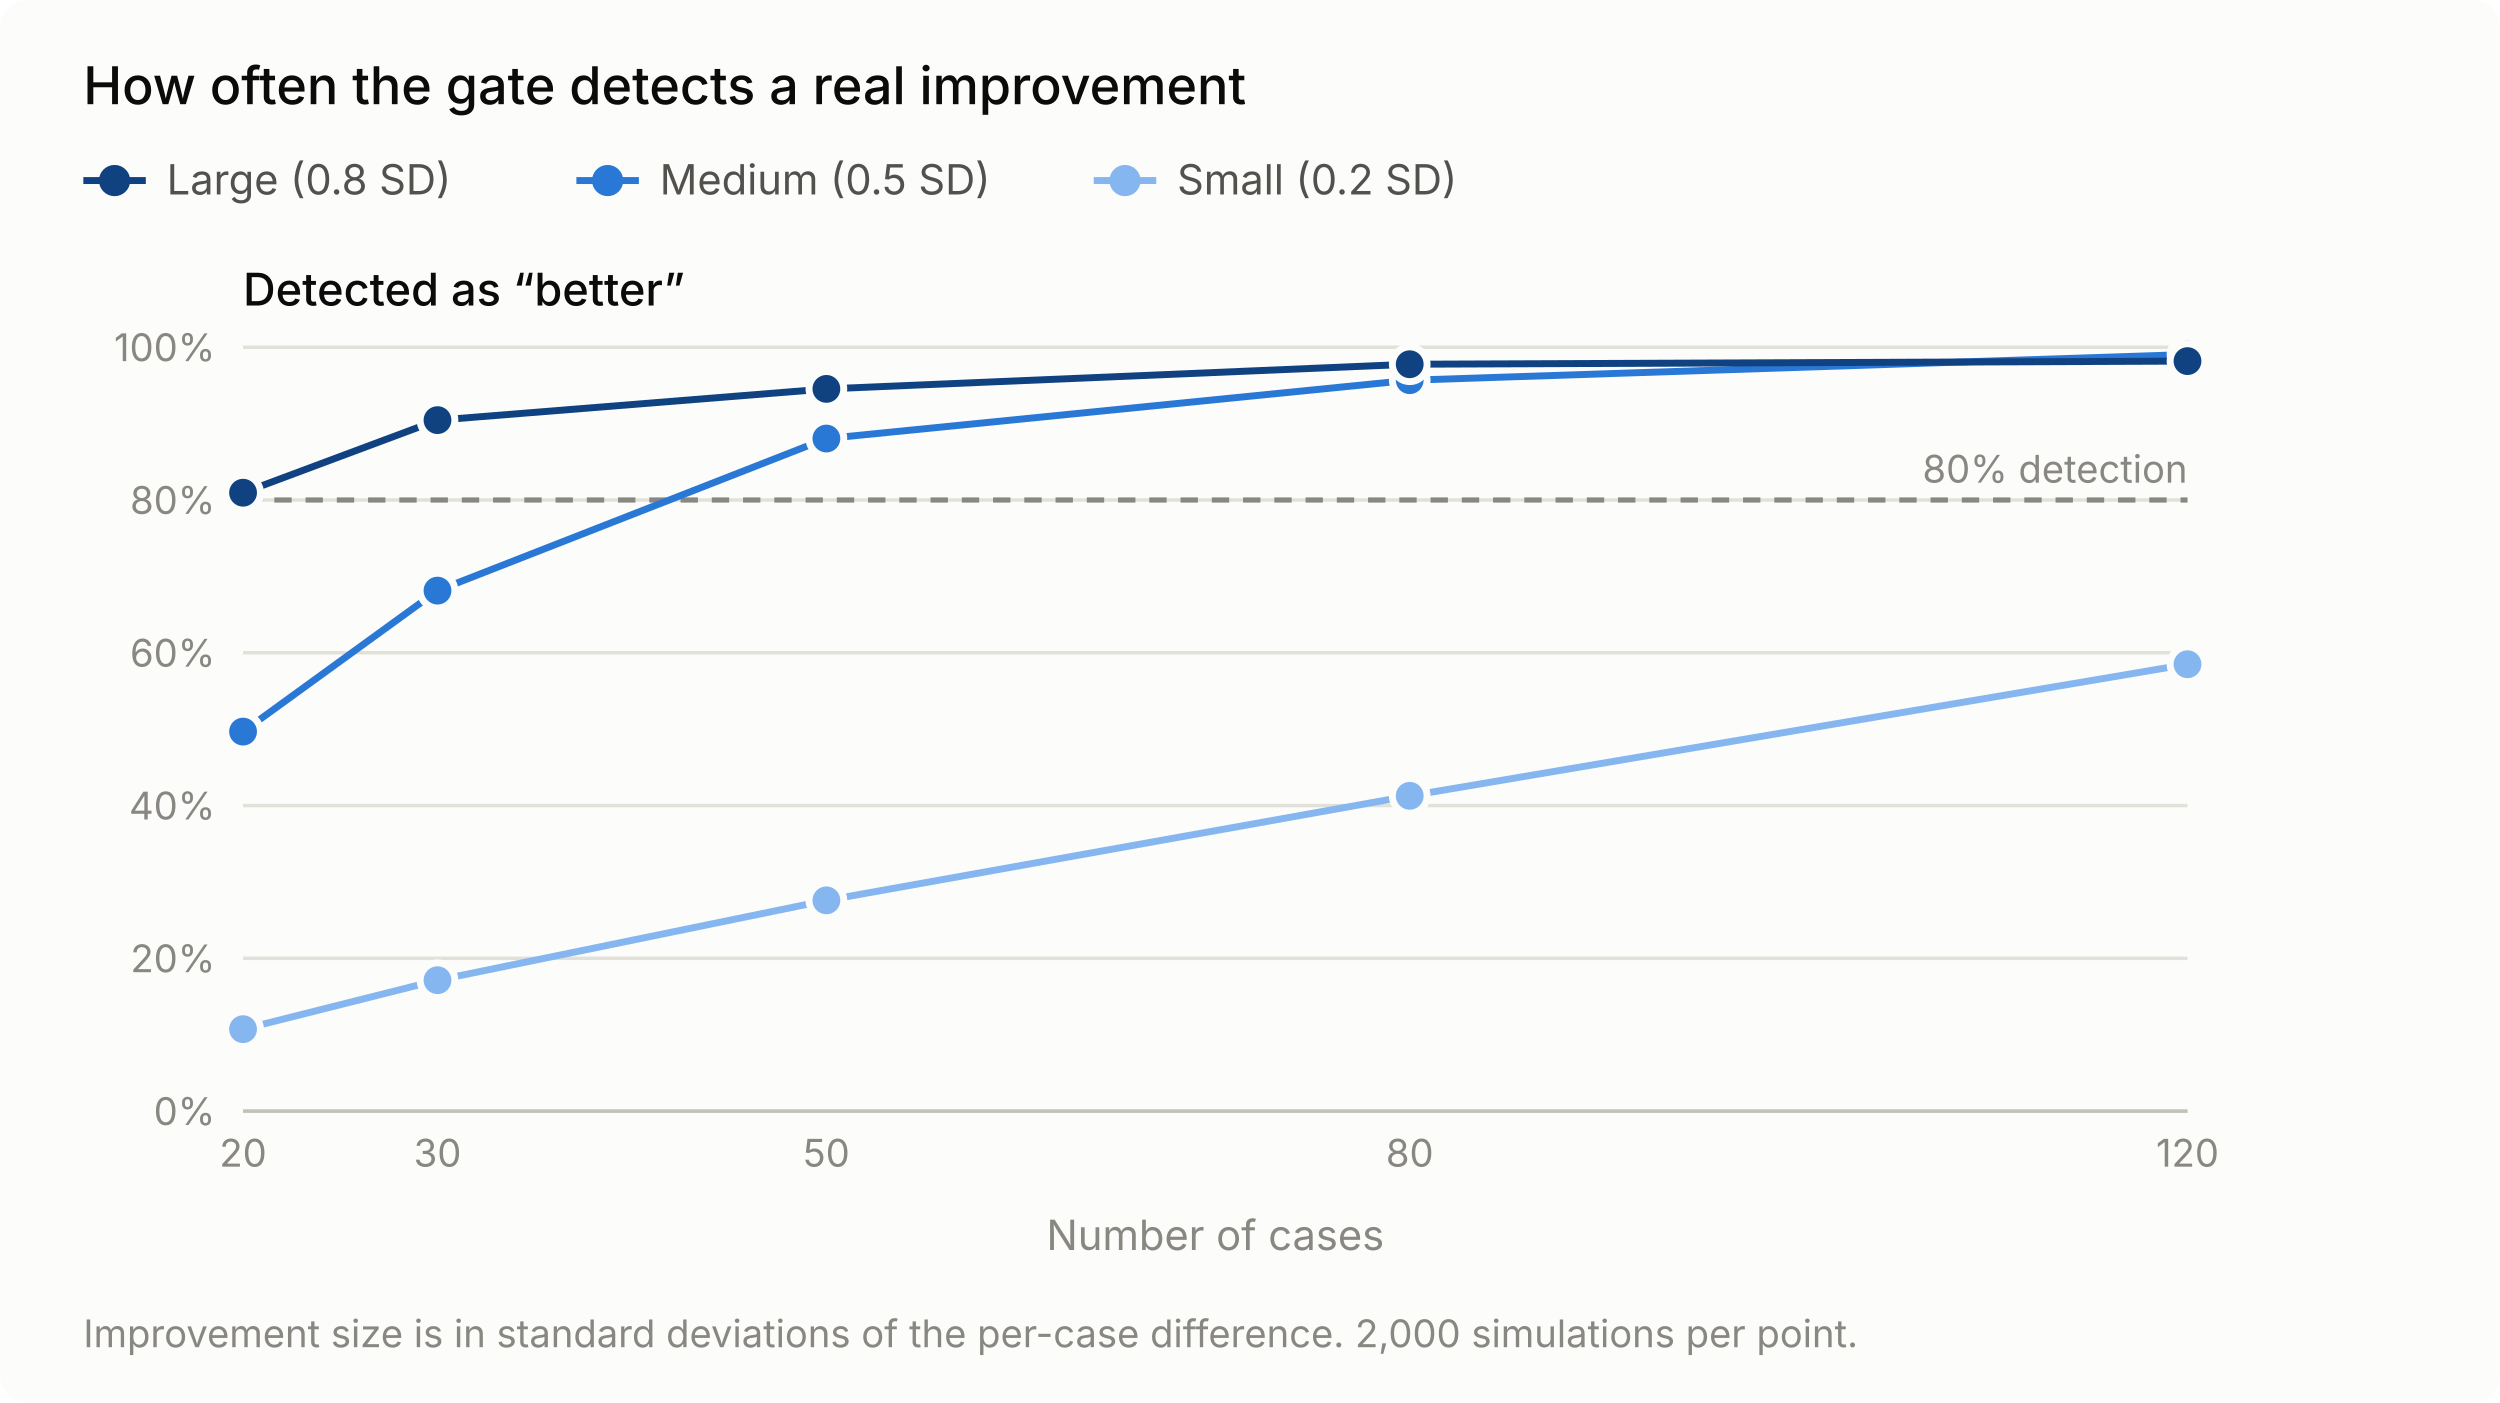
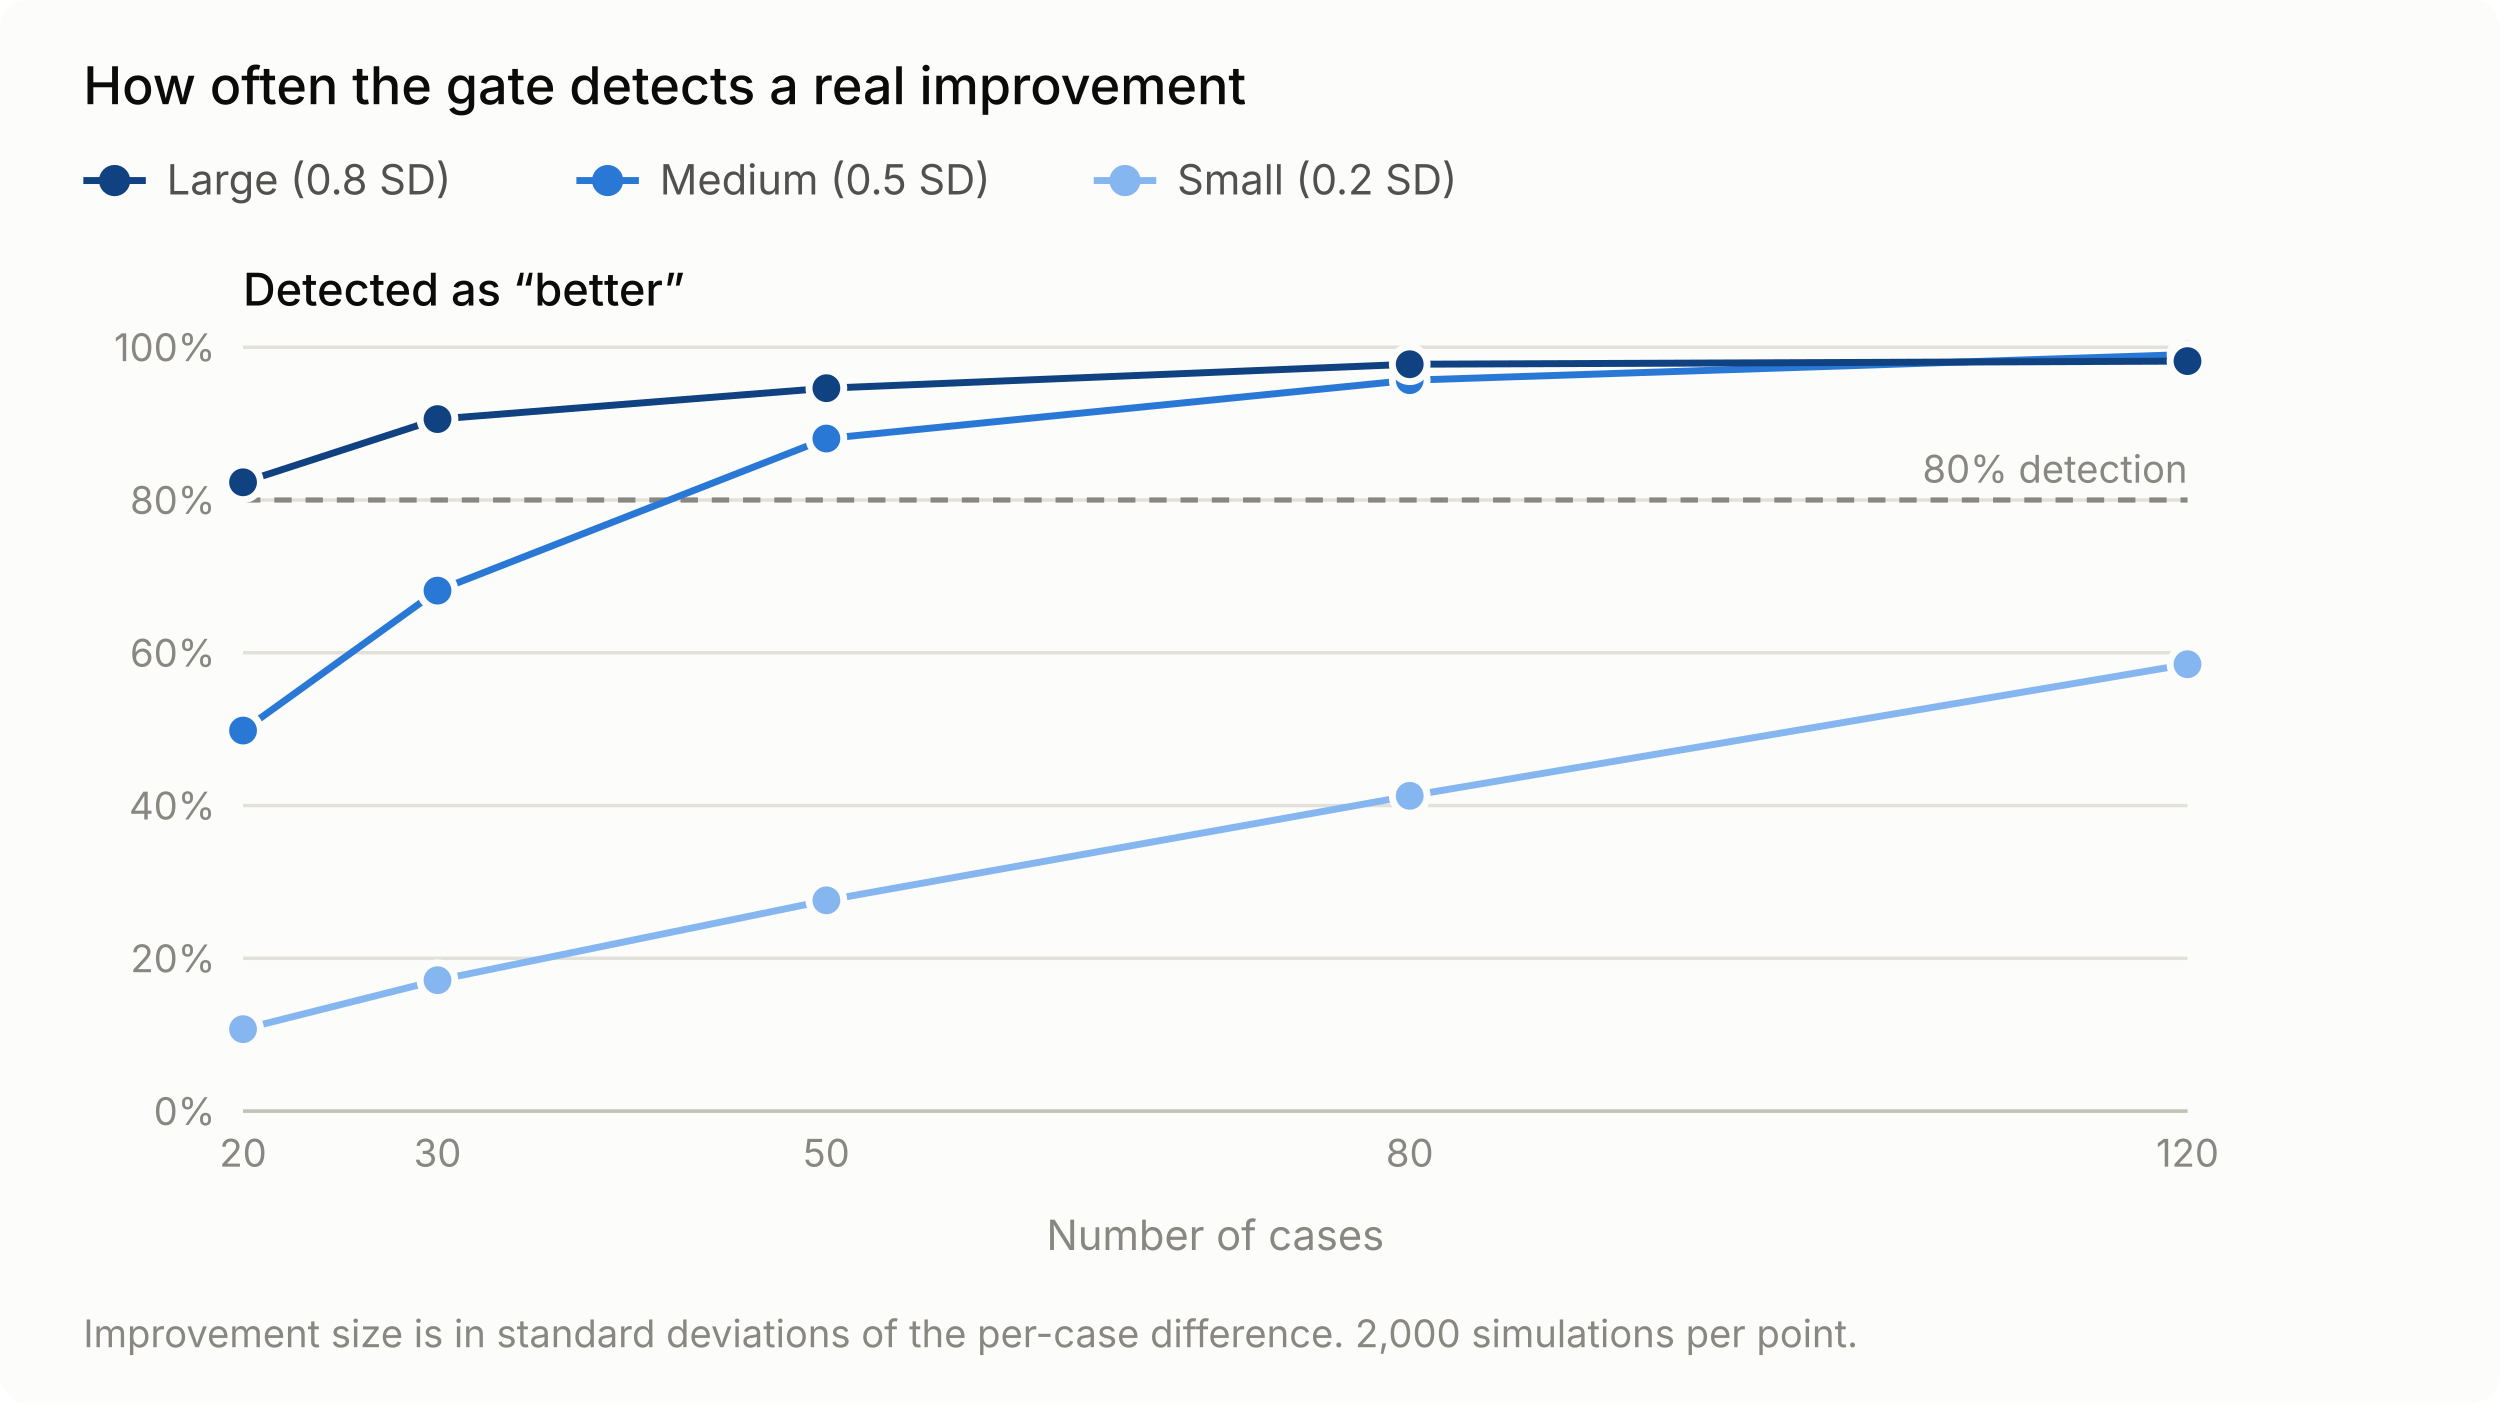
<svg xmlns="http://www.w3.org/2000/svg" viewBox="0 0 720 404" width="720" height="404" role="img" aria-label="Detection rate by improvement size and case count">
  <style>
  svg { font-family: system-ui, -apple-system, "Segoe UI", sans-serif; }
  .bg { fill: #fcfcfb; } .ink { fill: #0b0b0b; } .ink2 { fill: #52514e; } .mute { fill: #898781; }
  .grid { stroke: #e1e0d9; } .axis { stroke: #c3c2b7; } .ref { stroke: #898781; }
  .s1 { stroke: #2a78d6; fill: #2a78d6; } .s2 { stroke: #eb6834; fill: #eb6834; }
  .s3 { stroke: #1baf7a; fill: #1baf7a; }
  .o1 { stroke: #86b6ef; fill: #86b6ef; } .o2 { stroke: #2a78d6; fill: #2a78d6; }
  .o3 { stroke: #104281; fill: #104281; } .ring { stroke: #fcfcfb; }
  @media (prefers-color-scheme: dark) {
    .bg { fill: #1a1a19; } .ink { fill: #f0efec; } .ink2 { fill: #c3c2b7; }
    .grid { stroke: #2c2c2a; } .axis { stroke: #383835; }
    .s1 { stroke: #3987e5; fill: #3987e5; } .s2 { stroke: #d95926; fill: #d95926; }
    .s3 { stroke: #199e70; fill: #199e70; }
    .o1 { stroke: #184f95; fill: #184f95; } .o2 { stroke: #3987e5; fill: #3987e5; }
    .o3 { stroke: #9ec5f4; fill: #9ec5f4; } .ring { stroke: #1a1a19; }
  }
</style>
  <rect class="bg" width="720" height="404" rx="8" />
  <text class="ink" x="24.0" y="30.0" font-size="15" text-anchor="start" font-weight="500">How often the gate detects a real improvement</text>
  <line class="o3" x1="24" x2="42" y1="52" y2="52" stroke-width="2" />
  <circle class="o3" cx="33" cy="52" r="4" />
  <text class="ink2" x="48.0" y="56.0" font-size="12" text-anchor="start" font-weight="400">Large (0.8 SD)</text>
  <line class="o2" x1="166" x2="184" y1="52" y2="52" stroke-width="2" />
  <circle class="o2" cx="175" cy="52" r="4" />
  <text class="ink2" x="190.0" y="56.0" font-size="12" text-anchor="start" font-weight="400">Medium (0.5 SD)</text>
  <line class="o1" x1="315" x2="333" y1="52" y2="52" stroke-width="2" />
  <circle class="o1" cx="324" cy="52" r="4" />
  <text class="ink2" x="339.0" y="56.0" font-size="12" text-anchor="start" font-weight="400">Small (0.2 SD)</text>
  <text class="ink" x="70.0" y="88.0" font-size="13" text-anchor="start" font-weight="500">Detected as “better”</text>
  <line class="grid" x1="70" x2="630" y1="320.0" y2="320.0" stroke-width="1" />
  <text class="mute" x="62.0" y="324.0" font-size="11" text-anchor="end" font-weight="400">0%</text>
  <line class="grid" x1="70" x2="630" y1="276.0" y2="276.0" stroke-width="1" />
  <text class="mute" x="62.0" y="280.0" font-size="11" text-anchor="end" font-weight="400">20%</text>
  <line class="grid" x1="70" x2="630" y1="232.0" y2="232.0" stroke-width="1" />
  <text class="mute" x="62.0" y="236.0" font-size="11" text-anchor="end" font-weight="400">40%</text>
  <line class="grid" x1="70" x2="630" y1="188.0" y2="188.0" stroke-width="1" />
  <text class="mute" x="62.0" y="192.0" font-size="11" text-anchor="end" font-weight="400">60%</text>
  <line class="grid" x1="70" x2="630" y1="144.0" y2="144.0" stroke-width="1" />
  <text class="mute" x="62.0" y="148.0" font-size="11" text-anchor="end" font-weight="400">80%</text>
  <line class="grid" x1="70" x2="630" y1="100.0" y2="100.0" stroke-width="1" />
  <text class="mute" x="62.0" y="104.0" font-size="11" text-anchor="end" font-weight="400">100%</text>
  <line class="axis" x1="70" x2="630" y1="320" y2="320" stroke-width="1" />
  <text class="mute" x="70.0" y="336.0" font-size="11" text-anchor="middle" font-weight="400">20</text>
  <text class="mute" x="126.0" y="336.0" font-size="11" text-anchor="middle" font-weight="400">30</text>
  <text class="mute" x="238.0" y="336.0" font-size="11" text-anchor="middle" font-weight="400">50</text>
  <text class="mute" x="406.0" y="336.0" font-size="11" text-anchor="middle" font-weight="400">80</text>
  <text class="mute" x="630.0" y="336.0" font-size="11" text-anchor="middle" font-weight="400">120</text>
  <line class="ref" x1="70" x2="630" y1="144.0" y2="144.0" stroke-width="1.5" stroke-dasharray="5 4" />
  <text class="mute" x="630.0" y="139.0" font-size="11" text-anchor="end" font-weight="400">80% detection</text>
  <path class="o1" d="M70.0,296.4 L126.0,282.3 L238.0,259.3 L406.0,229.2 L630.0,191.3" style="fill:none" stroke-width="2" stroke-linejoin="round" stroke-linecap="round" />
  <circle class="o1" cx="70.0" cy="296.4" r="4" />
  <circle class="ring" cx="70.0" cy="296.4" r="5" fill="none" stroke-width="2" />
  <circle class="o1" cx="126.0" cy="282.3" r="4" />
  <circle class="ring" cx="126.0" cy="282.3" r="5" fill="none" stroke-width="2" />
  <circle class="o1" cx="238.0" cy="259.3" r="4" />
  <circle class="ring" cx="238.0" cy="259.3" r="5" fill="none" stroke-width="2" />
  <circle class="o1" cx="406.0" cy="229.2" r="4" />
  <circle class="ring" cx="406.0" cy="229.2" r="5" fill="none" stroke-width="2" />
  <circle class="o1" cx="630.0" cy="191.3" r="4" />
  <circle class="ring" cx="630.0" cy="191.3" r="5" fill="none" stroke-width="2" />
-   <path class="o2" d="M70.0,210.7 L126.0,170.1 L238.0,126.3 L406.0,109.5 L630.0,102.1" style="fill:none" stroke-width="2" stroke-linejoin="round" stroke-linecap="round" />
-   <circle class="o2" cx="70.0" cy="210.7" r="4" />
-   <circle class="ring" cx="70.0" cy="210.7" r="5" fill="none" stroke-width="2" />
+   <path class="o2" d="M70.0,210.4 L126.0,170.1 L238.0,126.3 L406.0,109.5 L630.0,102.1" style="fill:none" stroke-width="2" stroke-linejoin="round" stroke-linecap="round" />
+   <circle class="o2" cx="70.0" cy="210.4" r="4" />
+   <circle class="ring" cx="70.0" cy="210.4" r="5" fill="none" stroke-width="2" />
  <circle class="o2" cx="126.0" cy="170.1" r="4" />
  <circle class="ring" cx="126.0" cy="170.1" r="5" fill="none" stroke-width="2" />
  <circle class="o2" cx="238.0" cy="126.3" r="4" />
  <circle class="ring" cx="238.0" cy="126.3" r="5" fill="none" stroke-width="2" />
  <circle class="o2" cx="406.0" cy="109.5" r="4" />
  <circle class="ring" cx="406.0" cy="109.5" r="5" fill="none" stroke-width="2" />
  <circle class="o2" cx="630.0" cy="102.1" r="4" />
  <circle class="ring" cx="630.0" cy="102.1" r="5" fill="none" stroke-width="2" />
-   <path class="o3" d="M70.0,141.9 L126.0,121.0 L238.0,112.0 L406.0,104.9 L630.0,104.0" style="fill:none" stroke-width="2" stroke-linejoin="round" stroke-linecap="round" />
-   <circle class="o3" cx="70.0" cy="141.9" r="4" />
-   <circle class="ring" cx="70.0" cy="141.9" r="5" fill="none" stroke-width="2" />
-   <circle class="o3" cx="126.0" cy="121.0" r="4" />
-   <circle class="ring" cx="126.0" cy="121.0" r="5" fill="none" stroke-width="2" />
-   <circle class="o3" cx="238.0" cy="112.0" r="4" />
-   <circle class="ring" cx="238.0" cy="112.0" r="5" fill="none" stroke-width="2" />
+   <path class="o3" d="M70.0,138.9 L126.0,120.7 L238.0,111.8 L406.0,104.9 L630.0,104.0" style="fill:none" stroke-width="2" stroke-linejoin="round" stroke-linecap="round" />
+   <circle class="o3" cx="70.0" cy="138.9" r="4" />
+   <circle class="ring" cx="70.0" cy="138.9" r="5" fill="none" stroke-width="2" />
+   <circle class="o3" cx="126.0" cy="120.7" r="4" />
+   <circle class="ring" cx="126.0" cy="120.7" r="5" fill="none" stroke-width="2" />
+   <circle class="o3" cx="238.0" cy="111.8" r="4" />
+   <circle class="ring" cx="238.0" cy="111.8" r="5" fill="none" stroke-width="2" />
  <circle class="o3" cx="406.0" cy="104.9" r="4" />
  <circle class="ring" cx="406.0" cy="104.9" r="5" fill="none" stroke-width="2" />
  <circle class="o3" cx="630.0" cy="104.0" r="4" />
  <circle class="ring" cx="630.0" cy="104.0" r="5" fill="none" stroke-width="2" />
  <text class="mute" x="350.0" y="360.0" font-size="12" text-anchor="middle" font-weight="400">Number of cases</text>
  <text class="mute" x="24.0" y="388.0" font-size="11" text-anchor="start" font-weight="400">Improvement size is in standard deviations of the per-case difference. 2,000 simulations per point.</text>
</svg>
